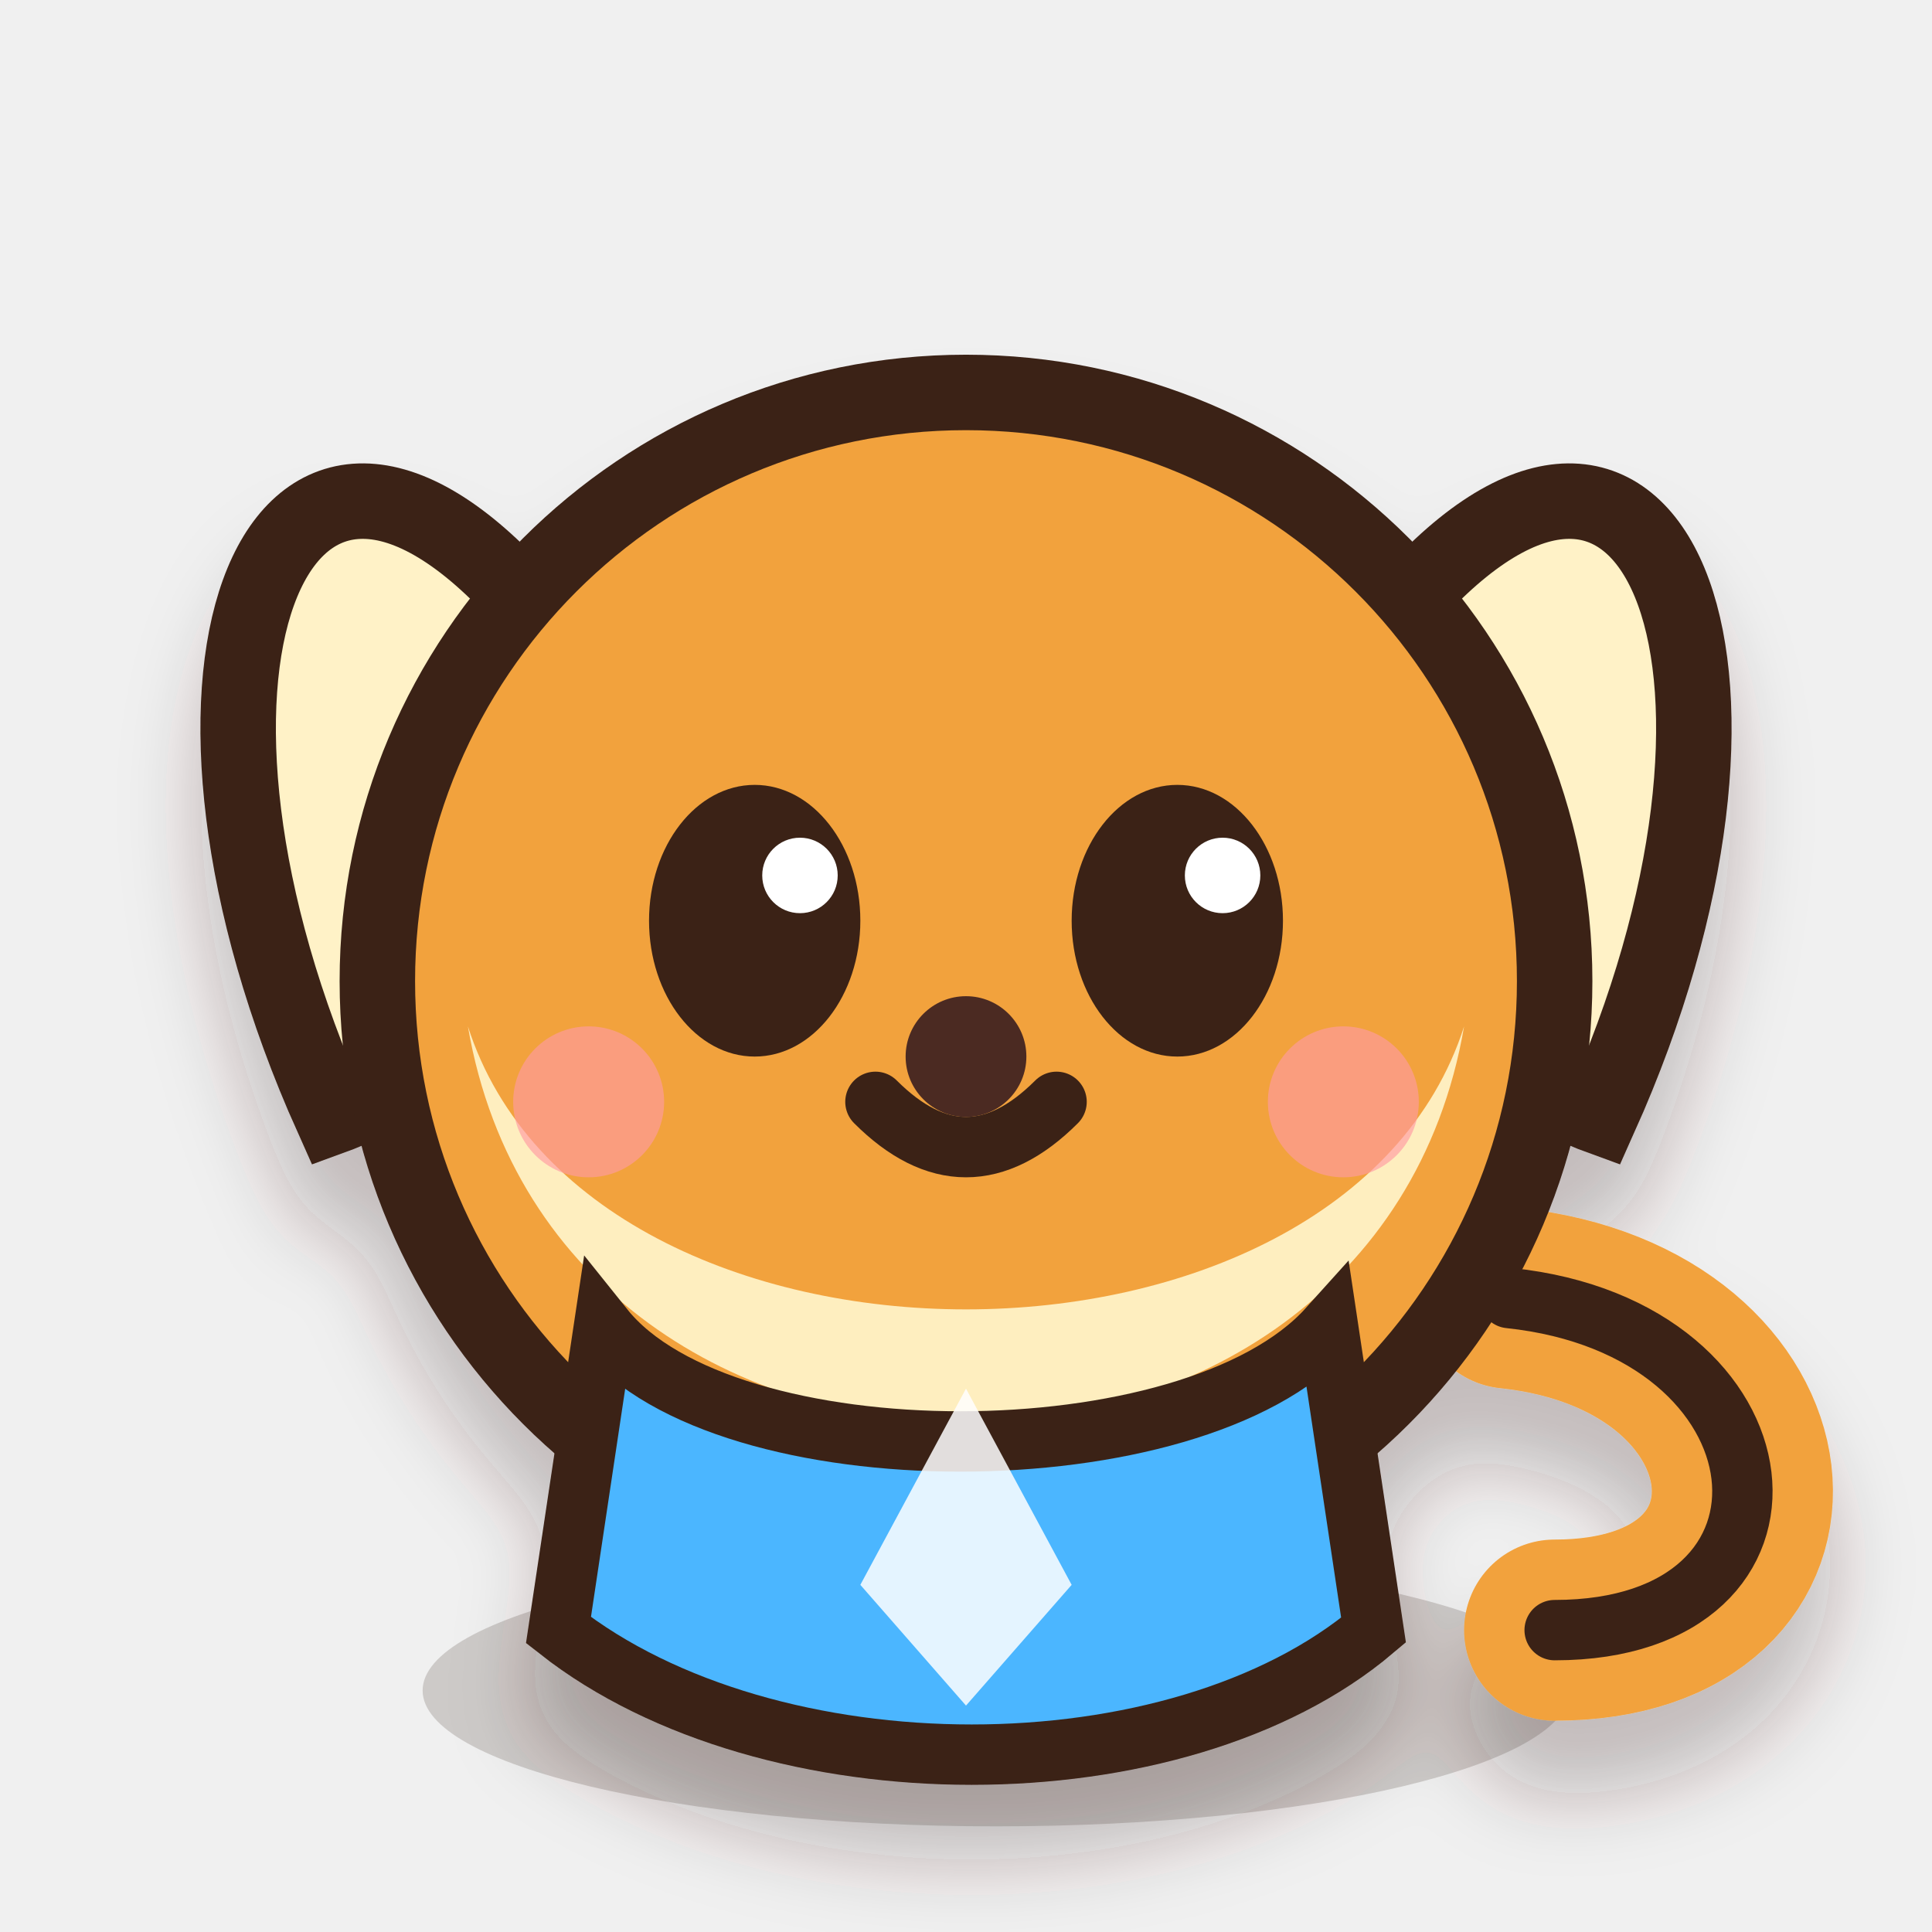
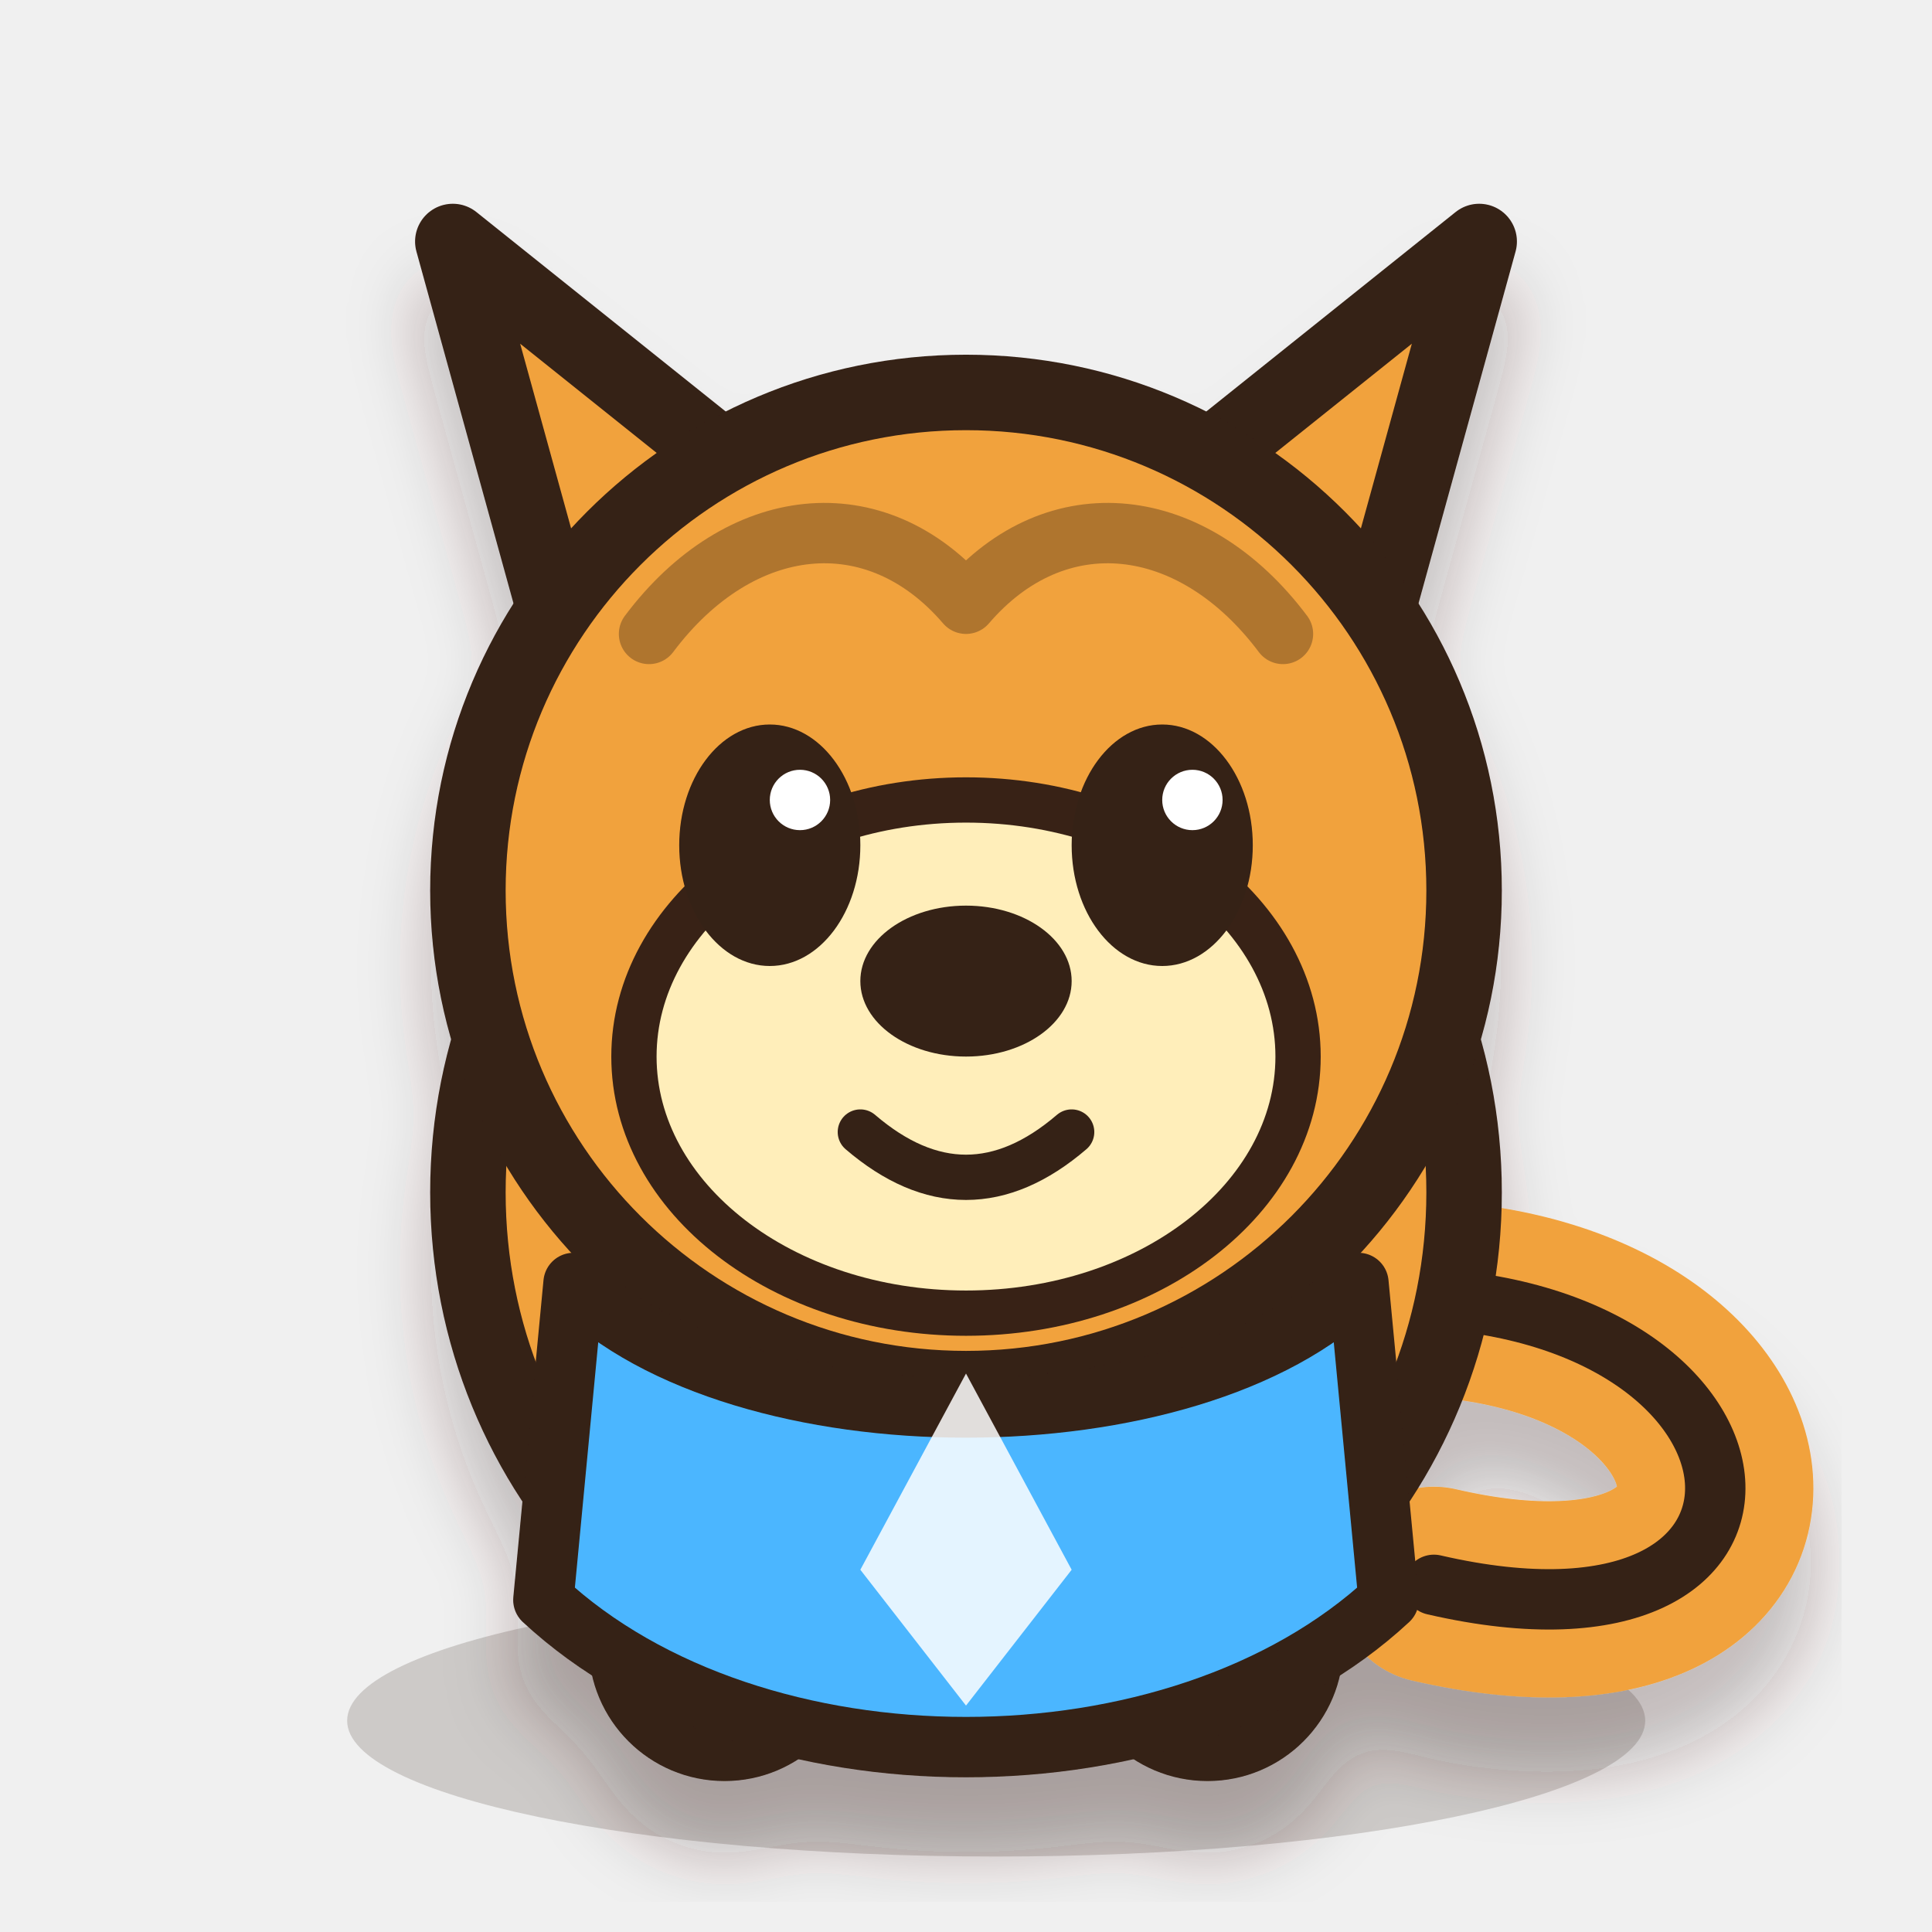
<svg xmlns="http://www.w3.org/2000/svg" width="128" height="128" viewBox="0 0 128 128">
  <defs>
-     <filter id="shadow" x="-20%" y="-20%" width="140%" height="140%">
-       <feDropShadow dx="0" dy="5" stdDeviation="2.5" flood-color="#3a2418" flood-opacity=".25" />
+     <filter id="s">
+       <feDropShadow dx="0" dy="5" stdDeviation="2.2" flood-color="#3a2418" flood-opacity=".25" />
    </filter>
  </defs>
-   <ellipse cx="66" cy="112" rx="38" ry="9" fill="#2b1b12" opacity=".18" />
-   <g filter="url(#shadow)">
-     <path d="M100 86 C119 88 121 108 103 108" fill="none" stroke="#f2a23d" stroke-width="12" stroke-linecap="round" />
-     <path d="M100 86 C119 88 121 108 103 108" fill="none" stroke="#3a2418" stroke-width="4" stroke-linecap="round" />
-     <path d="M34 39 C18 22 9 45 22 74 C33 70 39 56 34 39Z" fill="#fff2c7" stroke="#3a2418" stroke-width="5" />
-     <path d="M94 39 C110 22 119 45 106 74 C95 70 89 56 94 39Z" fill="#fff2c7" stroke="#3a2418" stroke-width="5" />
-     <circle cx="64" cy="65" r="39" fill="#f2a23d" stroke="#3a2418" stroke-width="5" />
-     <path d="M31 68 C37 103 91 103 97 68 C89 93 39 93 31 68Z" fill="#fff2c7" opacity=".94" />
-     <ellipse cx="50" cy="61" rx="7" ry="9" fill="#3a2418" />
-     <ellipse cx="78" cy="61" rx="7" ry="9" fill="#3a2418" />
-     <circle cx="53" cy="58" r="2.5" fill="white" />
-     <circle cx="81" cy="58" r="2.5" fill="white" />
-     <path d="M58 73 Q64 79 70 73" fill="none" stroke="#3a2418" stroke-width="4" stroke-linecap="round" />
-     <circle cx="64" cy="70" r="4" fill="#4c2a22" />
-     <circle cx="39" cy="73" r="5" fill="#ff9aa2" opacity=".65" />
-     <circle cx="89" cy="73" r="5" fill="#ff9aa2" opacity=".65" />
-     <path d="M40 88 C48 98 79 98 88 88 L91 108 C78 119 51 119 37 108Z" fill="#4bb6ff" stroke="#3a2418" stroke-width="4" />
-     <path d="M64 92 L71 105 L64 113 L57 105Z" fill="#ffffff" opacity=".85" />
+   <ellipse cx="66" cy="114" rx="43" ry="9" fill="#2b1b12" opacity=".18" />
+   <g filter="url(#s)" stroke-linecap="round" stroke-linejoin="round">
+     <path d="M94 86 C119 87 121 111 95 105" fill="none" stroke="#f1a23d" stroke-width="13" />
+     <path d="M94 86 C119 87 121 111 95 105" fill="none" stroke="#352015" stroke-width="4" />
+     <path d="M42 80 C49 69 79 69 86 80 C91 92 84 106 64 107 C44 106 37 92 42 80Z" fill="#f1a23d" stroke="#352015" stroke-width="5" />
+     <ellipse cx="64" cy="79" rx="33" ry="34" fill="#f1a23d" stroke="#352015" stroke-width="5" />
+     <ellipse cx="64" cy="91" rx="20" ry="18" fill="#fff0bd" opacity=".95" />
+     <path d="M38 45 L30 16 L55 36 Z" fill="#f1a23d" stroke="#352015" stroke-width="5" />
+     <path d="M90 45 L98 16 L73 36 Z" fill="#f1a23d" stroke="#352015" stroke-width="5" />
+     <circle cx="64" cy="59" r="33" fill="#f1a23d" stroke="#352015" stroke-width="5" />
+     <ellipse cx="64" cy="70" rx="22" ry="17" fill="#fff0bd" opacity=".98" stroke="#352015" stroke-width="3" />
+     <ellipse cx="51" cy="56" rx="6" ry="8" fill="#352015" />
+     <ellipse cx="77" cy="56" rx="6" ry="8" fill="#352015" />
+     <circle cx="53" cy="53" r="2" fill="#fff" />
+     <circle cx="79" cy="53" r="2" fill="#fff" />
+     <ellipse cx="64" cy="65" rx="7" ry="5" fill="#352015" />
+     <path d="M57 75 Q64 81 71 75" fill="none" stroke="#352015" stroke-width="3" />
+     <path d="M43 42 C49 34 58 33 64 40 C70 33 79 34 85 42" fill="none" stroke="#352015" stroke-width="4" opacity=".35" />
+     <circle cx="48" cy="109" r="7" fill="#f1a23d" stroke="#352015" stroke-width="4" />
+     <circle cx="80" cy="109" r="7" fill="#f1a23d" stroke="#352015" stroke-width="4" />
+     <path d="M38 85 C49 96 79 96 90 85 L92 106 C78 119 50 119 36 106Z" fill="#4bb6ff" stroke="#352015" stroke-width="4" />
+     <path d="M64 91 L71 104 L64 113 L57 104Z" fill="#fff" opacity=".85" />
  </g>
</svg>
